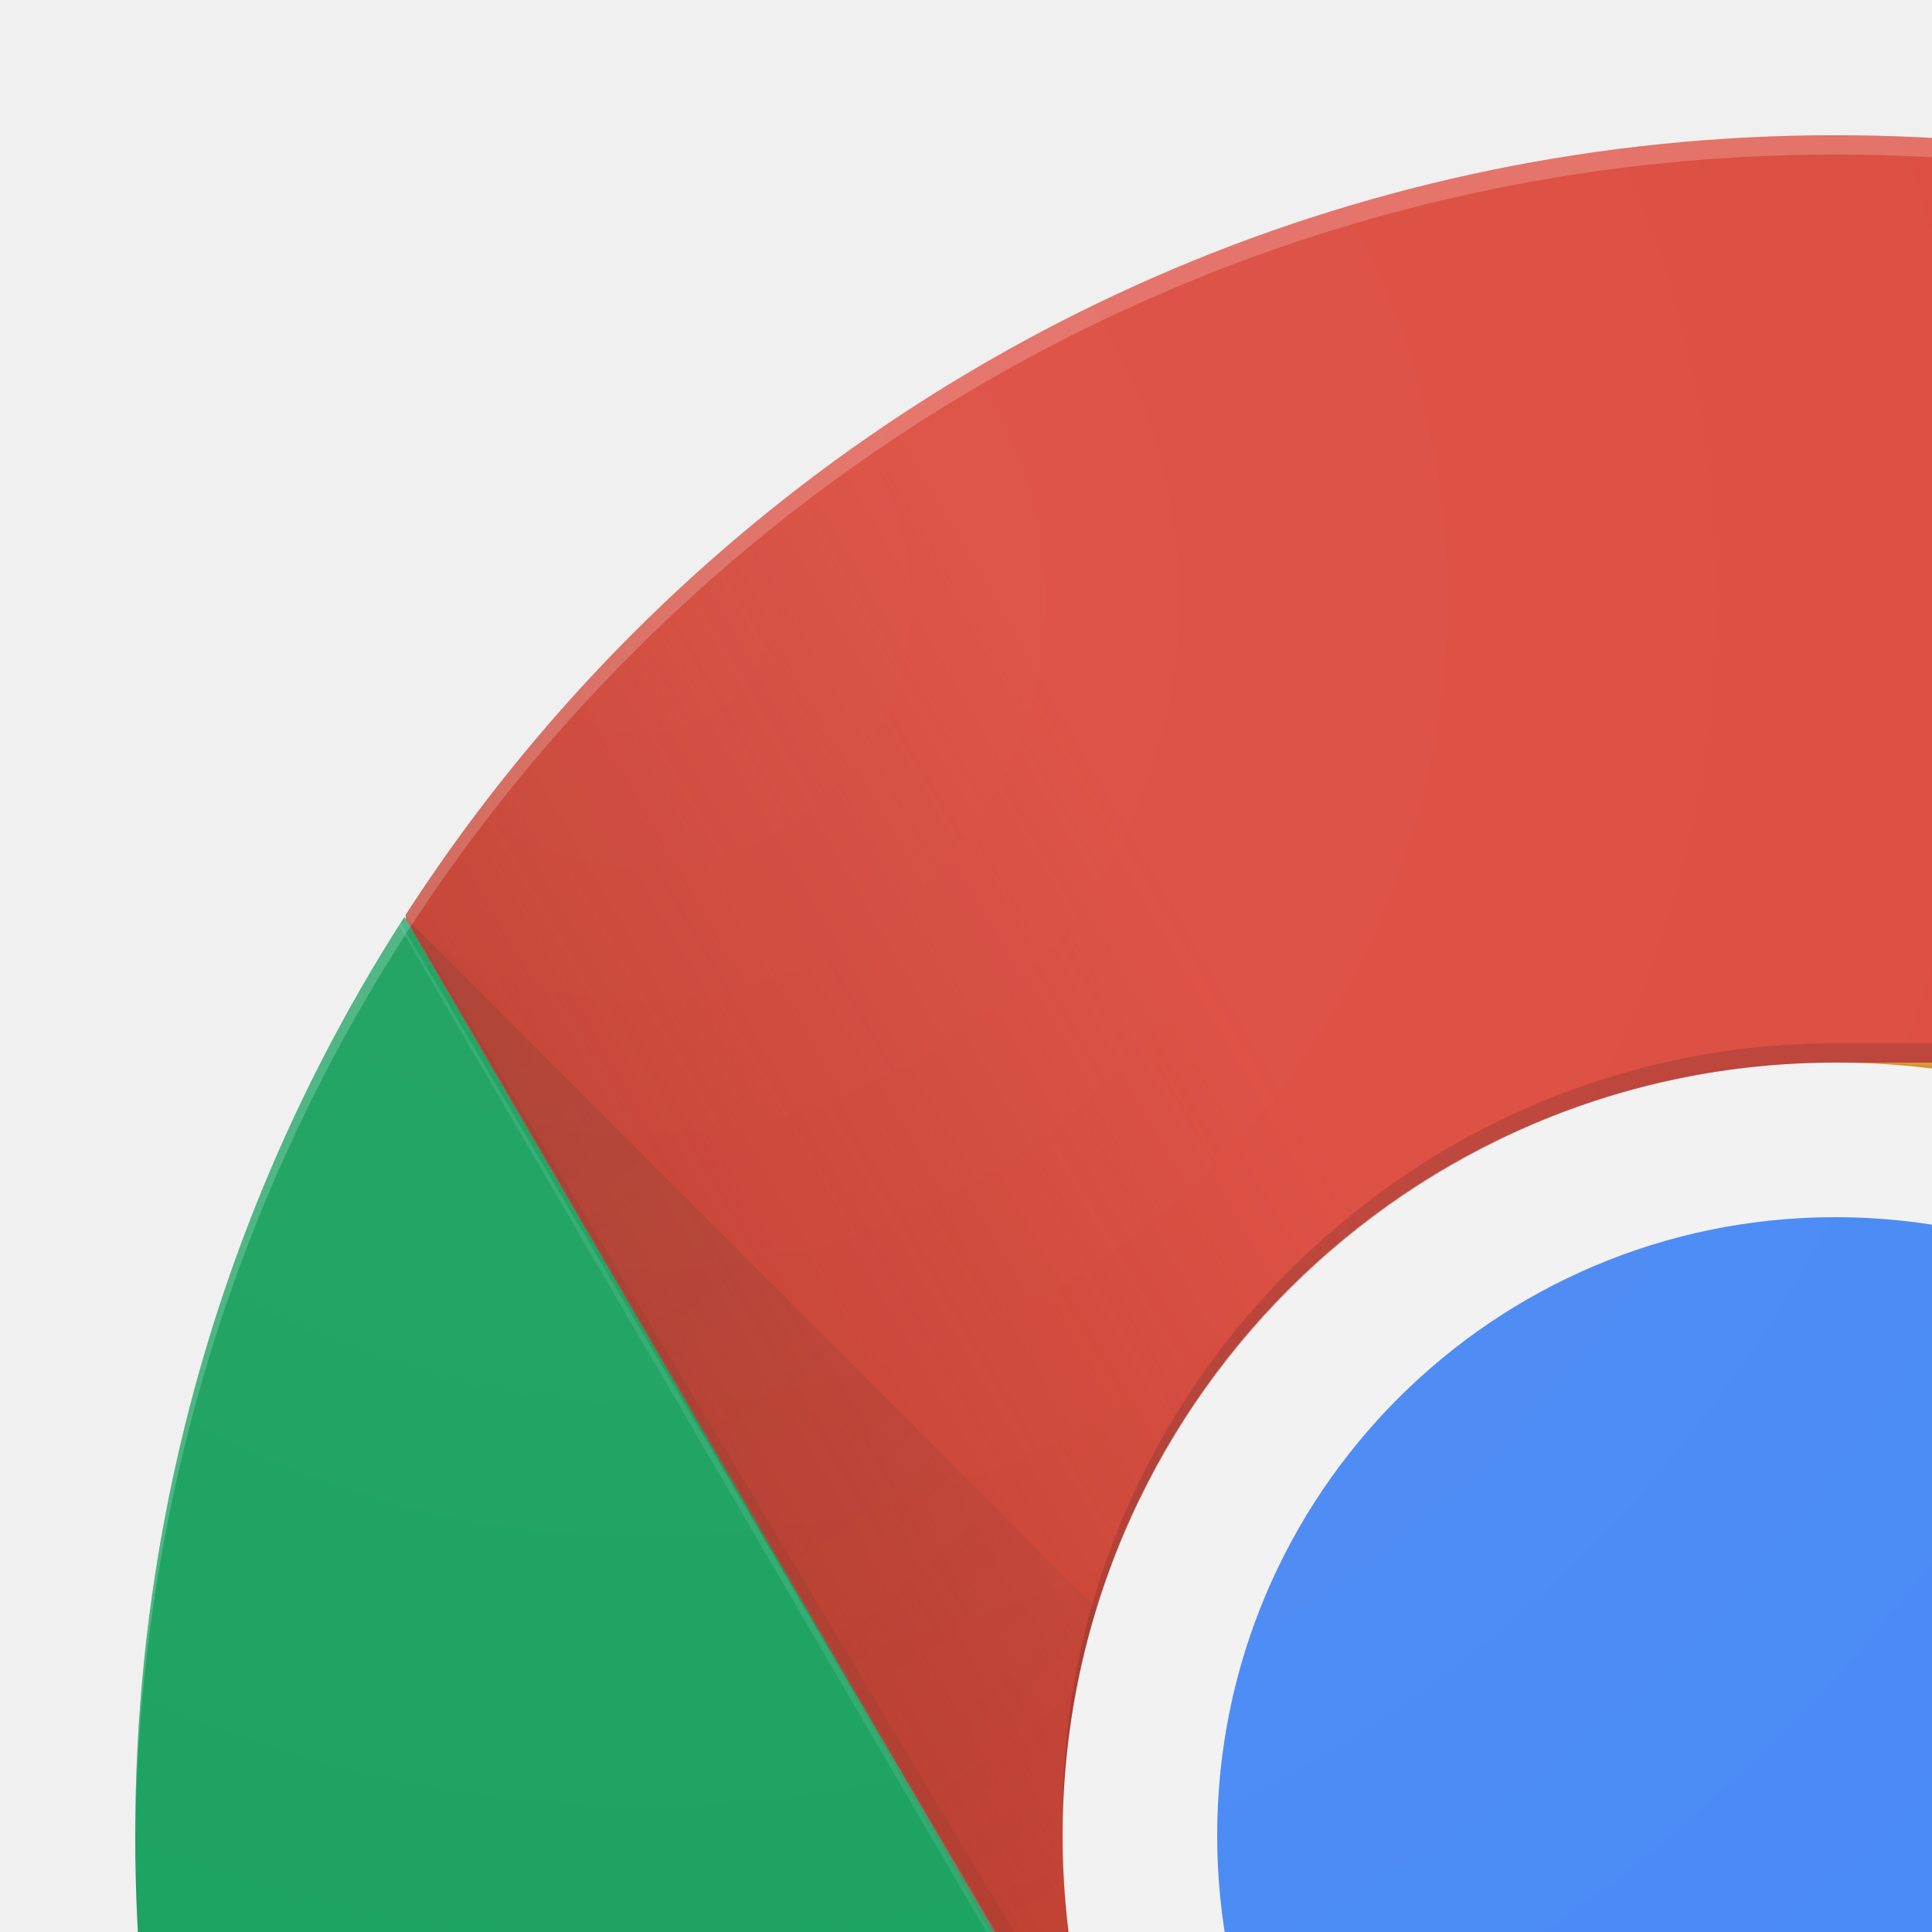
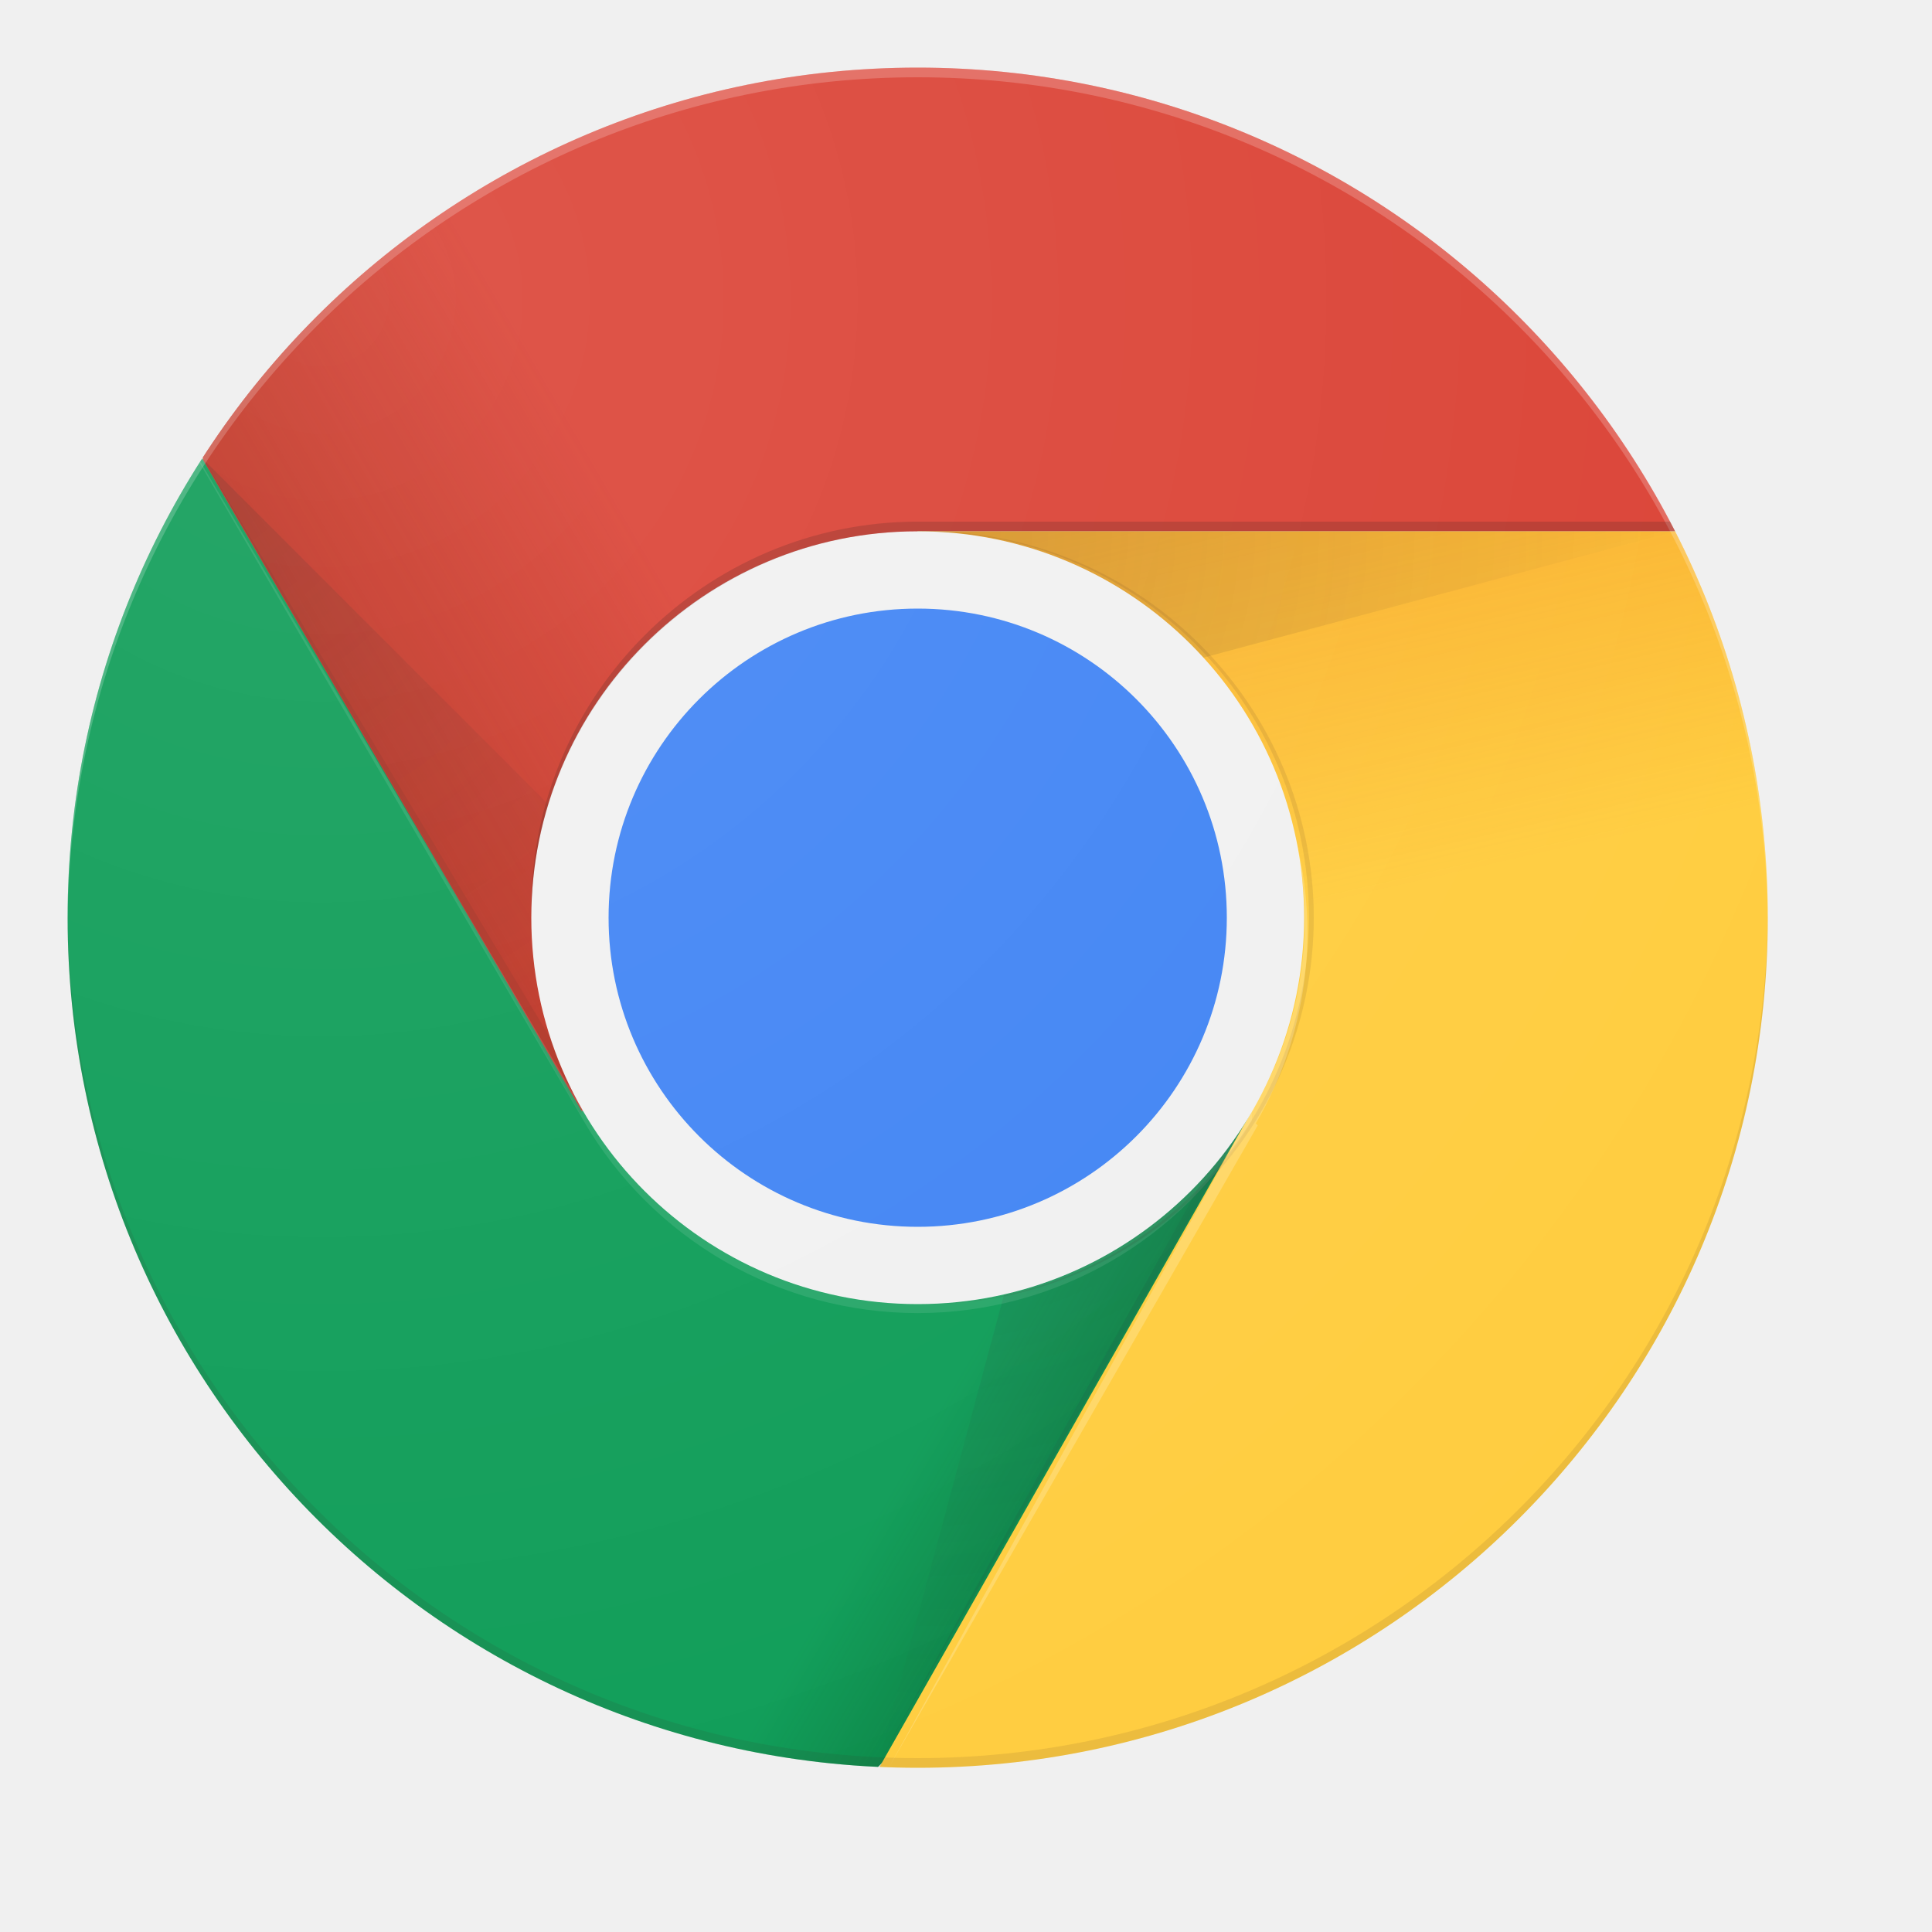
- <svg xmlns="http://www.w3.org/2000/svg" xmlns:xlink="http://www.w3.org/1999/xlink" width="16" height="16" viewBox="0 0 100 100" fill="none">
+ <svg xmlns="http://www.w3.org/2000/svg" xmlns:xlink="http://www.w3.org/1999/xlink" width="16" height="16" viewBox="0 0 200 200" fill="none">
  <linearGradient id="d" x1="28.3" x2="80.8" y1="75" y2="44.4" gradientUnits="userSpaceOnUse">
    <stop offset="0" stop-color="#a52714" stop-opacity=".6" />
    <stop offset=".7" stop-color="#a52714" stop-opacity="0" />
  </linearGradient>
  <linearGradient id="f" x1="109.9" x2="51.5" y1="164.5" y2="130.3" gradientUnits="userSpaceOnUse">
    <stop offset="0" stop-color="#055524" stop-opacity=".4" />
    <stop offset=".3" stop-color="#055524" stop-opacity="0" />
  </linearGradient>
  <linearGradient id="h" x1="121.9" x2="136.6" y1="49.8" y2="114.1" gradientUnits="userSpaceOnUse">
    <stop offset="0" stop-color="#ea6100" stop-opacity=".3" />
    <stop offset=".7" stop-color="#ea6100" stop-opacity="0" />
  </linearGradient>
  <radialGradient id="a" cx="91.2" cy="55" r="84.1" gradientUnits="userSpaceOnUse">
    <stop offset="0" stop-color="#3e2723" stop-opacity=".2" />
    <stop offset="1" stop-color="#3e2723" stop-opacity="0" />
  </radialGradient>
  <radialGradient id="i" cx="20.9" cy="47.5" r="78" xlink:href="#a" />
  <radialGradient id="j" cx="94.8" cy="95.1" r="87.9" gradientUnits="userSpaceOnUse">
    <stop offset="0" stop-color="#263238" stop-opacity=".2" />
    <stop offset="1" stop-color="#263238" stop-opacity="0" />
  </radialGradient>
  <radialGradient id="k" cx="33.3" cy="31" r="176.8" gradientUnits="userSpaceOnUse">
    <stop offset="0" stop-color="#ffffff" stop-opacity=".1" />
    <stop offset="1" stop-color="#ffffff" stop-opacity="0" />
  </radialGradient>
  <clipPath id="b">
    <circle cx="95" cy="95" r="88" />
  </clipPath>
  <g clip-path="url(#b)">
    <use fill="#db4437" xlink:href="#c" />
    <use fill="url(#d)" xlink:href="#c" />
    <use fill="#0f9d58" xlink:href="#e" />
    <use fill="url(#f)" xlink:href="#e" />
    <use fill="#ffcd40" xlink:href="#g" />
    <use fill="url(#h)" xlink:href="#g" />
    <g fill-opacity=".1">
      <path fill="#3e2723" d="M61.3 114.7L21 47.4l39 67.8z" />
      <path fill="#263238" d="M128.8 116.3l-.8-.4-37.3 67 38.3-67z" />
    </g>
    <path id="e" d="M7 183h83.8l39-39v-29H60.2L7 23.5z" />
    <path id="g" d="M95 55l34.6 60L91 183h92V55z" />
    <path id="c" d="M21 7v108h39.4L95 55h88V7z" />
    <path fill="url(#a)" d="M95 55v21l78.4-21z" />
    <path fill="url(#i)" d="M21 47.5l57.2 57.2L60.4 115z" />
    <path fill="url(#j)" d="M90.8 183l21-78.3 17.8 10.3z" />
    <circle cx="95" cy="95" r="40" fill="#f1f1f1" />
    <circle cx="95" cy="95" r="32" fill="#4285f4" />
    <circle cx="95" cy="95" r="88" fill="url(#k)" />
    <g fill="#3e2723" fill-opacity=".1">
      <path fill="#ffffff" d="M129.6 115a40 40 0 01-69.2 0L7 24.5 60.4 116a40 40 0 0069.2 0z" />
      <path d="M96 55h-.5a40 40 0 110 80h.5c22 0 40-18 40-40s-18-40-40-40zm-1 127a88 88 0 0088-87.5v.5A88 88 0 017 95v-.5A88 88 0 0095 182z" />
      <g fill-opacity=".2">
        <path fill="#ffffff" d="M130 116.3a39.3 39.3 0 003.4-32 38 38 0 01-3.8 30.7L92 183l38.2-66.5zM95 8a88 88 0 0188 87.5V95A88 88 0 007 95v.5A88 88 0 0195 8z" />
        <path d="M95 54c-22 0-40 18-40 40v1c0-22 18-40 40-40h88v-1z" />
      </g>
    </g>
  </g>
</svg>
